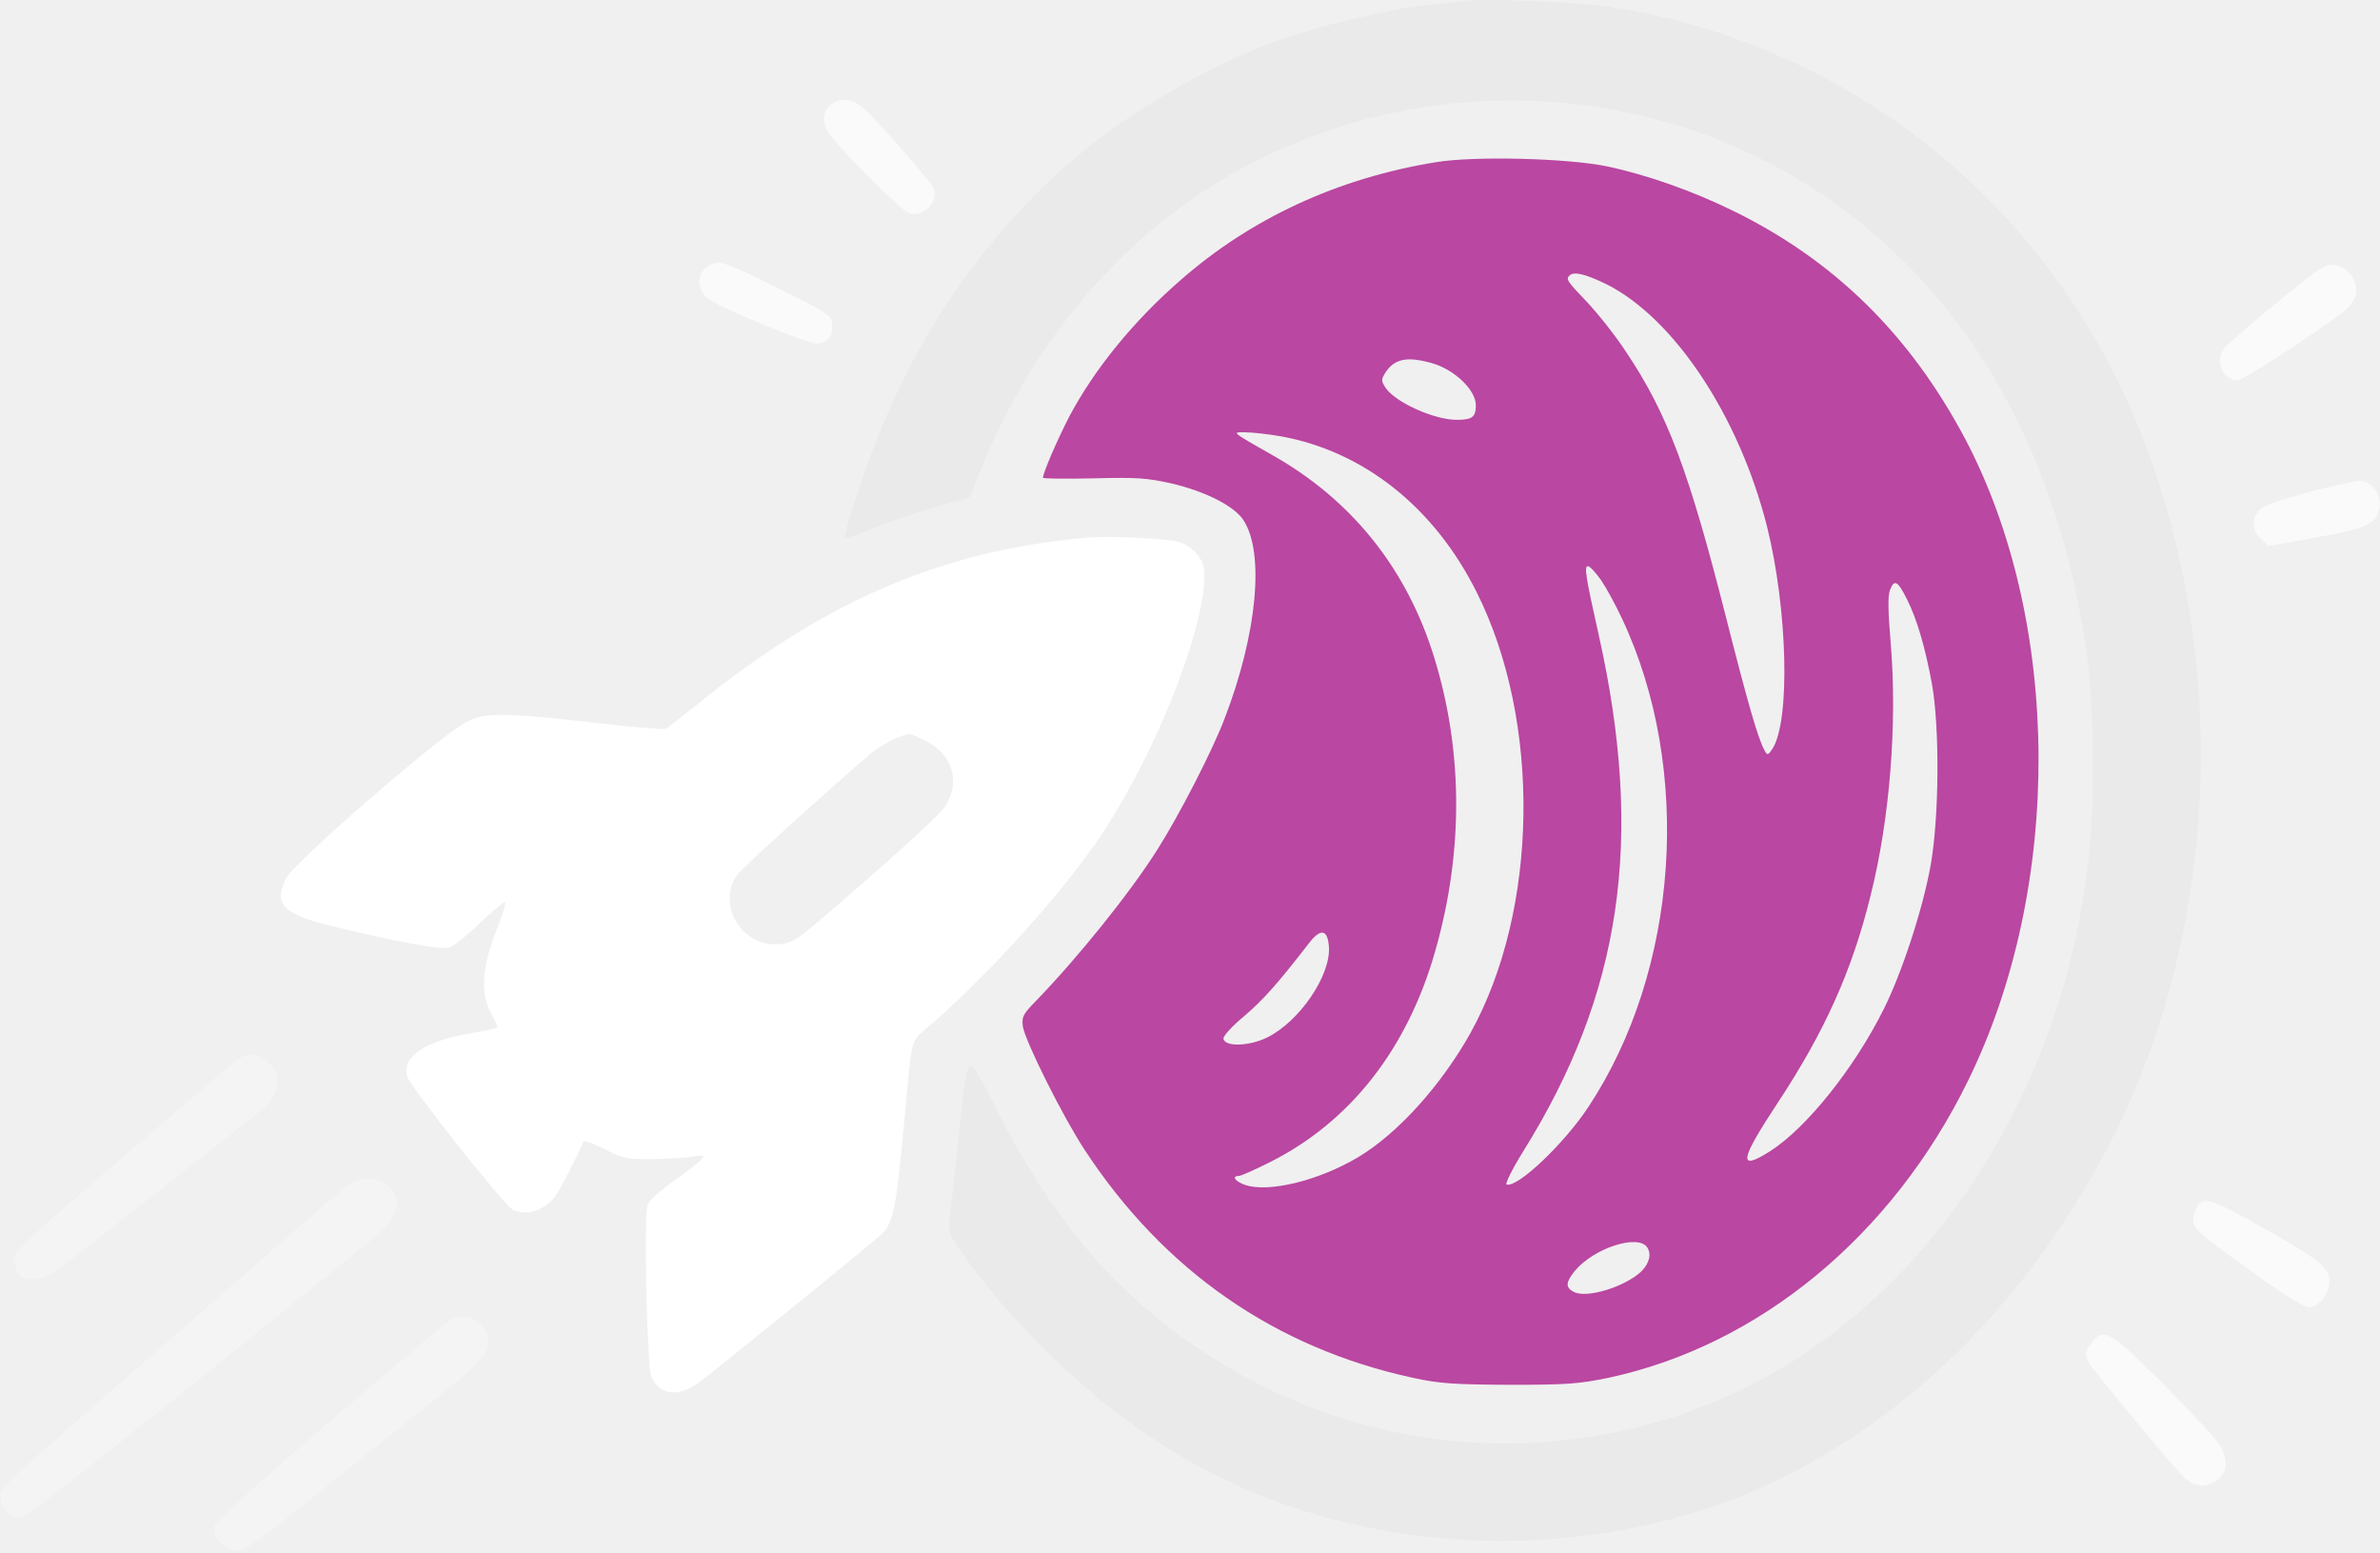
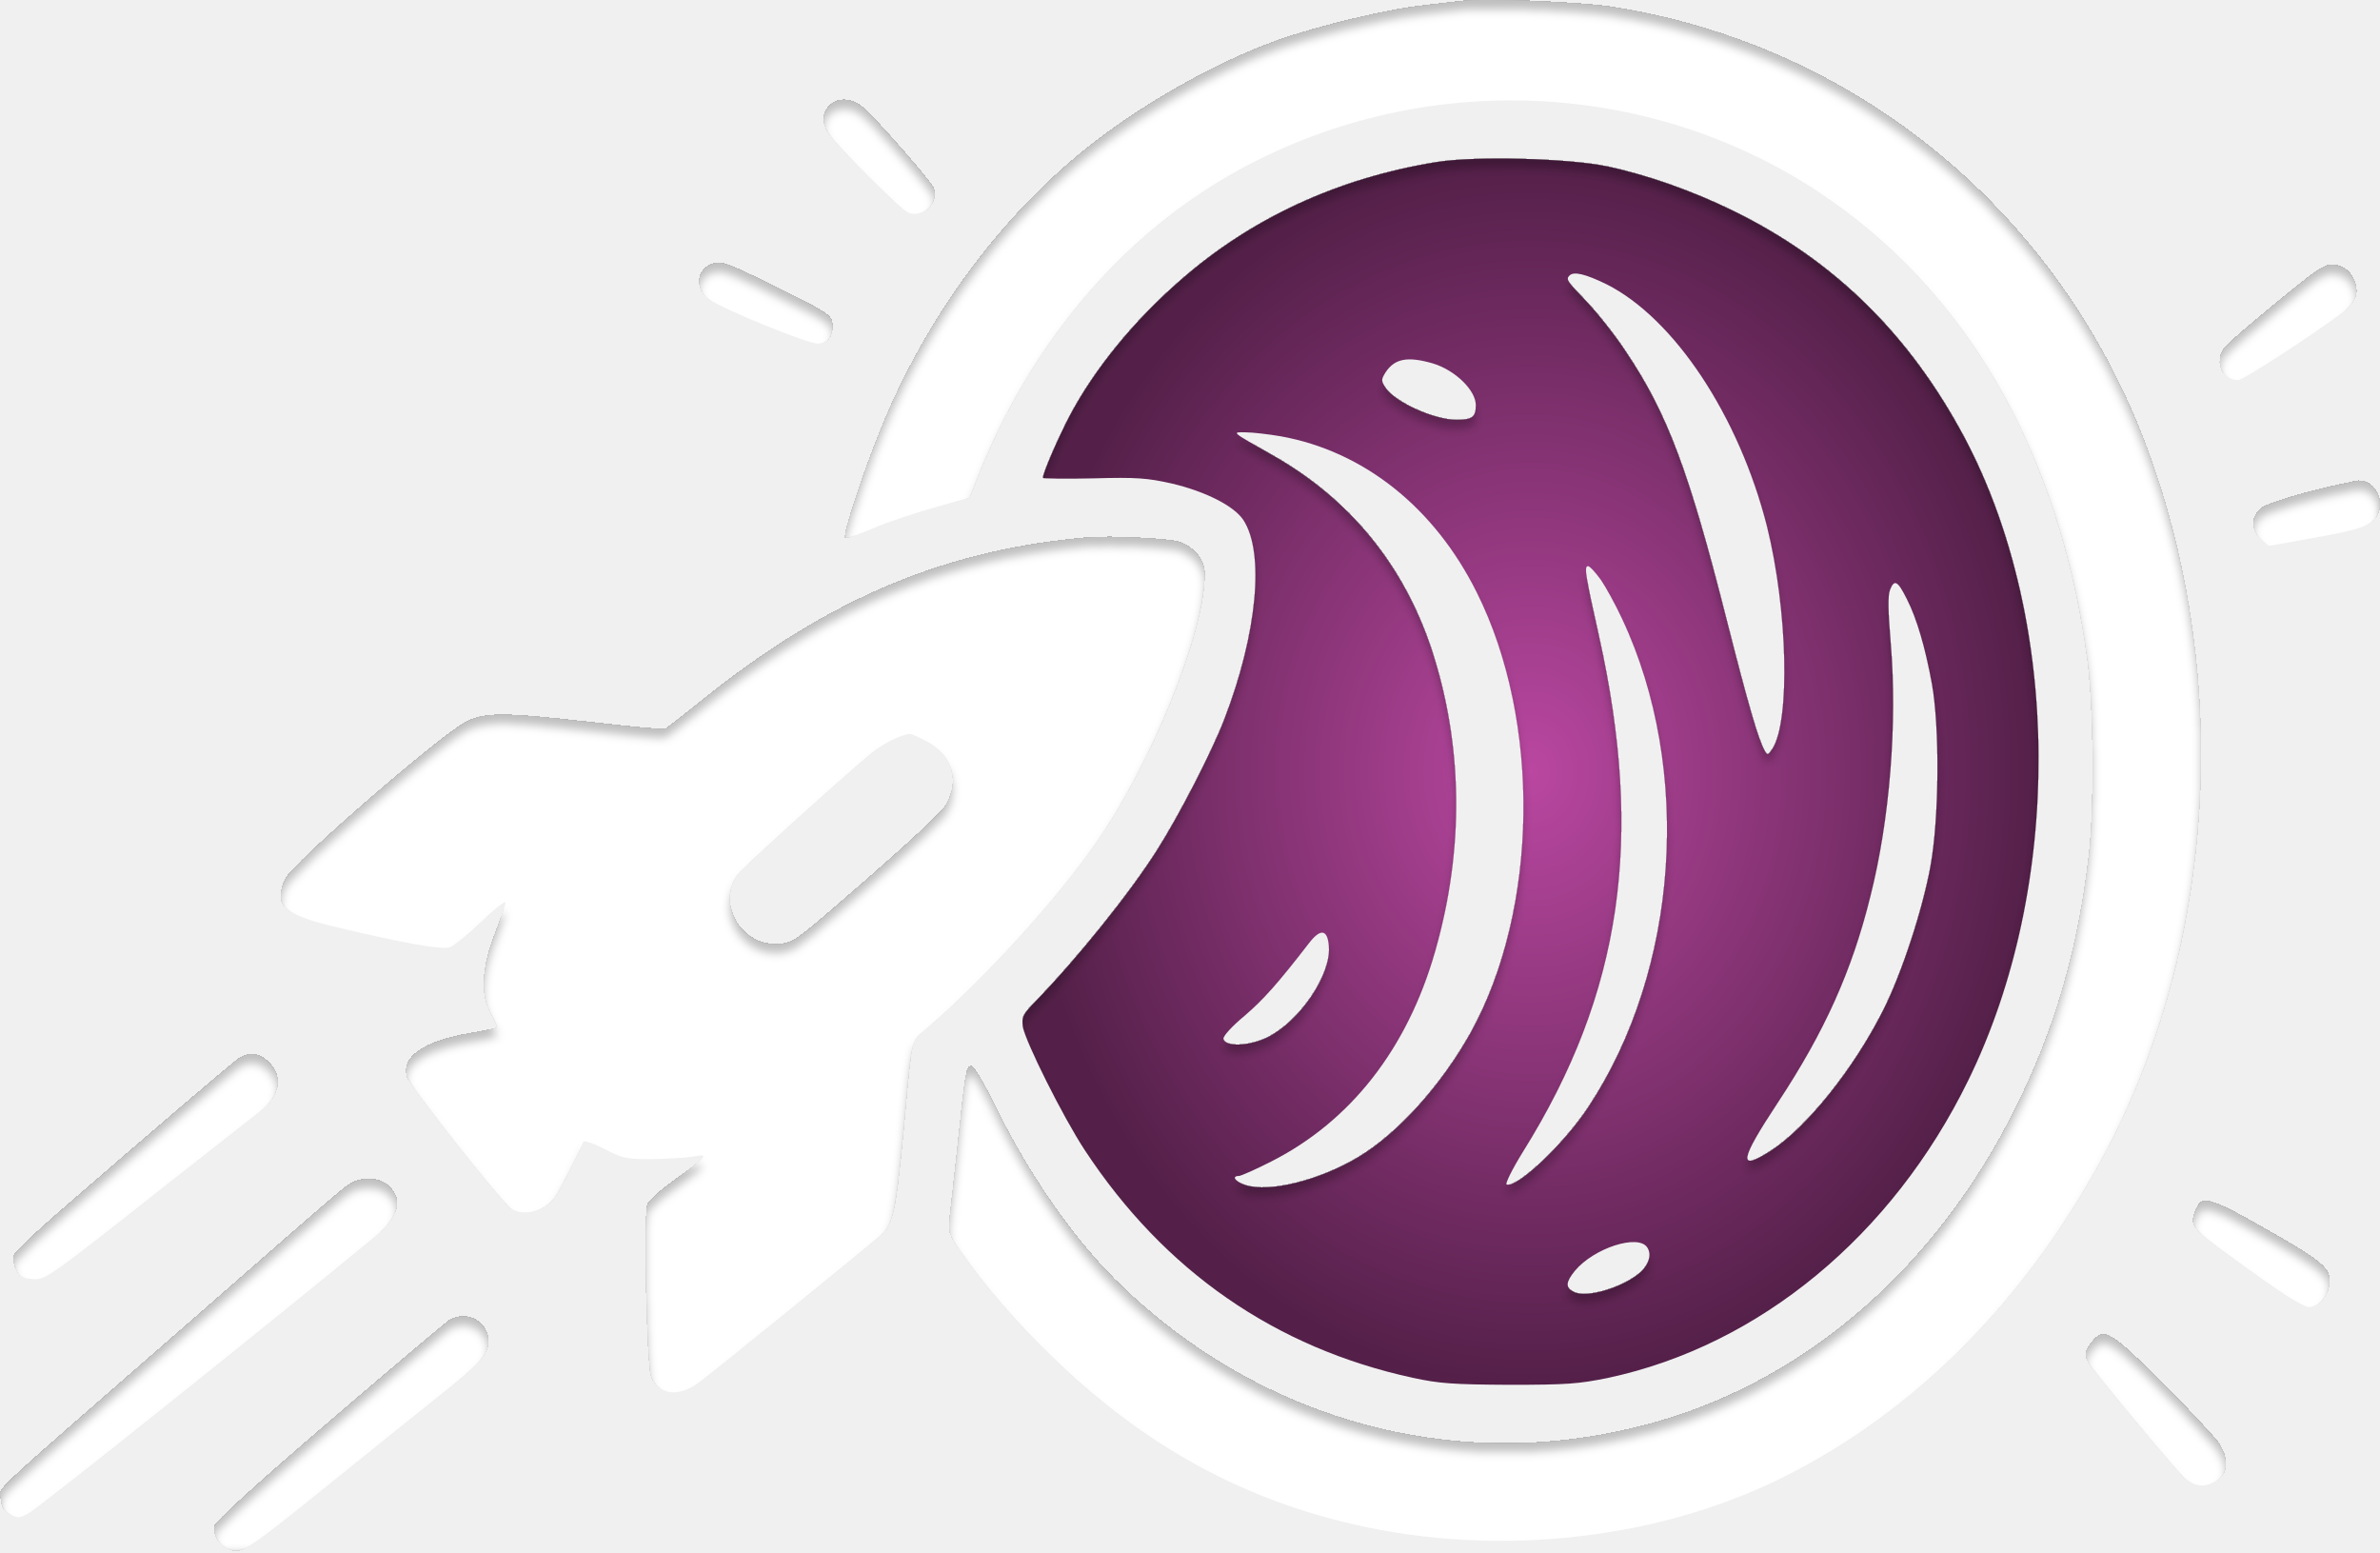
<svg xmlns="http://www.w3.org/2000/svg" width="1041" height="679" viewBox="0 0 1041 679" fill="none">
-   <path d="M640.193 0.395C637.659 0.662 629.793 1.595 622.859 2.395C606.859 4.129 576.326 11.462 558.459 17.862C531.659 27.462 498.993 45.995 475.526 64.795C436.993 95.595 404.726 139.595 385.126 188.262C377.393 207.195 368.726 233.862 369.793 235.062C370.326 235.462 375.793 233.729 381.926 231.062C388.059 228.395 400.059 224.395 408.593 221.995L424.059 217.595L428.326 206.929C449.793 153.195 485.926 108.795 530.859 80.795C611.793 30.662 715.793 31.729 794.859 83.595C859.659 126.262 900.593 196.795 912.993 287.595C915.793 307.729 916.193 351.995 913.793 373.595C909.126 414.929 898.859 450.395 881.393 485.195C847.526 553.062 792.326 601.729 727.526 621.062C643.793 645.995 555.793 624.529 491.259 563.195C470.593 543.595 450.326 514.795 434.593 482.529C430.193 473.595 425.793 466.262 424.859 466.262C422.726 466.262 422.326 468.529 418.859 501.595C417.393 515.462 415.793 529.595 415.393 532.929C414.726 538.395 415.259 539.862 419.659 546.262C429.259 560.529 444.193 577.862 459.793 592.929C497.526 629.595 537.793 652.795 584.993 664.929C649.793 681.729 723.259 674.529 780.593 645.729C837.393 617.195 885.126 569.462 919.259 506.795C968.726 415.995 976.459 297.729 939.393 197.062C901.126 93.062 811.793 19.462 704.059 2.929C690.593 0.929 649.659 -0.805 640.193 0.395Z" fill="#EAEAEA" />
-   <path d="M362.859 46.262C359.392 49.729 359.525 54.262 363.125 59.062C368.325 66.129 394.192 91.862 397.259 93.062C403.792 95.595 411.259 87.862 408.059 81.862C405.925 77.995 382.592 51.329 377.392 47.062C372.459 42.929 366.592 42.529 362.859 46.262Z" fill="#FAFAFA" />
-   <path d="M628.059 70.929C585.259 77.862 547.126 95.462 516.192 122.662C495.792 140.396 478.592 161.596 467.792 181.996C462.592 191.996 456.192 206.796 456.192 208.929C456.192 209.329 466.059 209.462 478.192 209.196C497.259 208.662 501.926 209.062 512.592 211.462C527.259 214.929 539.659 221.196 543.792 227.329C553.259 241.596 549.926 277.196 535.526 314.529C530.059 328.796 515.526 356.929 506.192 371.596C494.059 390.796 470.992 419.329 452.726 438.129C447.392 443.596 446.859 444.796 447.392 448.929C448.459 455.462 464.992 488.529 474.459 502.929C509.259 555.862 557.792 589.462 617.926 602.529C629.526 605.062 635.792 605.462 660.192 605.596C685.392 605.596 690.592 605.196 703.526 602.529C769.526 588.396 827.659 540.396 860.859 472.529C902.459 387.729 901.792 271.996 859.526 191.862C835.392 146.396 802.326 113.862 758.192 92.262C740.592 83.596 720.592 76.529 703.126 72.796C686.059 69.196 644.859 68.129 628.059 70.929ZM702.592 124.262C732.326 139.196 760.592 181.862 772.859 230.129C781.926 266.529 783.126 315.196 775.259 327.462C773.392 330.262 772.992 330.396 771.926 328.396C768.992 323.196 764.726 308.396 754.859 269.596C738.726 205.996 729.259 180.796 711.392 154.129C706.726 146.929 698.859 137.062 694.192 132.129C685.392 122.929 684.859 122.129 686.459 120.529C688.326 118.529 693.526 119.862 702.592 124.262ZM626.726 158.929C636.459 161.862 645.526 170.662 645.526 177.196C645.526 182.396 643.926 183.596 637.126 183.596C627.259 183.596 610.192 175.862 606.059 169.596C604.059 166.529 604.059 165.996 606.059 162.796C610.059 156.796 615.659 155.729 626.726 158.929ZM560.192 190.796C596.459 197.329 627.392 221.862 645.926 259.062C674.192 315.462 672.992 397.862 643.259 451.596C630.459 474.529 611.392 495.729 593.926 506.129C576.859 516.262 555.126 521.596 544.859 518.262C540.326 516.796 538.459 514.262 541.926 514.262C542.726 514.262 549.126 511.462 555.926 507.996C590.726 490.396 615.526 458.662 627.659 416.262C640.592 371.329 639.926 325.596 626.059 283.596C613.792 246.929 590.326 218.129 556.592 199.062C538.326 188.662 538.592 188.929 544.859 189.062C547.792 189.062 554.726 189.862 560.192 190.796ZM700.326 253.729C702.592 257.062 706.726 264.662 709.526 270.662C740.459 336.529 734.326 424.262 694.726 484.129C684.192 500.129 663.659 519.596 658.992 517.996C658.192 517.862 661.392 511.329 666.192 503.596C709.392 434.396 719.259 366.929 699.259 277.596C693.392 251.462 692.859 247.596 694.592 247.596C695.392 247.596 697.926 250.396 700.326 253.729ZM834.059 261.996C838.459 270.662 842.059 283.062 844.992 298.929C848.459 318.262 848.192 357.329 844.459 378.396C840.992 397.729 831.792 425.729 823.792 441.596C810.859 467.462 789.926 493.462 774.192 503.462C760.059 512.396 760.859 507.596 777.659 482.129C798.059 451.196 810.059 424.662 818.192 391.596C826.592 358.262 829.926 316.262 826.992 281.329C825.792 266.929 825.659 260.529 826.726 257.862C828.592 253.196 830.059 253.996 834.059 261.996ZM581.259 413.996C582.192 426.529 568.326 446.796 554.192 453.729C546.192 457.596 535.792 457.862 535.126 454.262C534.992 453.062 538.859 448.796 544.326 444.262C552.592 437.196 558.992 429.996 572.592 412.396C577.659 405.862 580.726 406.396 581.259 413.996ZM720.459 545.462C722.459 548.396 721.392 552.529 717.926 555.996C710.726 562.796 693.792 567.996 688.326 564.929C684.592 563.062 684.859 560.662 688.859 555.729C697.259 545.729 716.459 539.596 720.459 545.462Z" fill="#BA47A1" />
-   <path d="M311.259 115.595C304.459 118.262 304.059 126.928 310.593 131.195C316.726 135.462 353.126 150.262 357.393 150.262C362.059 150.262 364.593 146.795 363.926 141.195C363.526 137.995 361.259 136.395 341.526 126.662C316.993 114.528 315.393 113.995 311.259 115.595Z" fill="#FAFAFA" />
-   <path d="M1013.66 118.395C1009.26 121.062 979.793 145.328 973.926 151.195C968.193 156.795 971.526 166.262 978.993 166.262C981.259 166.262 1014.33 144.662 1024.59 136.662C1027.26 134.528 1029.93 131.195 1030.33 129.462C1031.53 125.062 1028.73 118.928 1024.73 117.062C1020.19 115.062 1018.86 115.195 1013.66 118.395Z" fill="#FAFAFA" />
-   <path d="M1010.86 214.928C1000.99 217.462 991.392 220.662 989.526 221.995C984.726 225.595 984.459 231.462 988.859 235.595L992.192 238.795L1009.26 235.728C1031.79 231.728 1035.93 230.395 1038.99 226.395C1043.79 220.262 1039.13 210.128 1031.66 210.262C1030.19 210.395 1020.73 212.395 1010.86 214.928Z" fill="#FAFAFA" />
-   <path d="M476.192 235.062C413.792 240.395 362.992 261.728 308.192 305.462C299.792 312.262 292.192 318.128 291.392 318.662C290.459 319.195 276.726 317.995 260.726 316.128C219.392 311.462 211.926 311.462 203.526 315.995C191.392 322.662 128.059 377.595 124.992 384.262C119.659 395.462 123.659 399.728 144.859 404.928C174.592 412.128 193.526 415.595 196.859 414.262C198.592 413.595 204.592 408.795 210.192 403.462C215.659 398.128 220.592 394.128 220.992 394.528C221.392 394.928 219.526 400.795 216.859 407.595C210.726 423.462 210.059 434.795 214.859 443.195C216.592 446.395 217.792 449.195 217.392 449.462C217.126 449.728 211.526 450.928 205.126 451.995C185.526 455.462 175.792 462.128 178.059 470.662C178.992 474.662 220.326 526.928 224.192 528.928C229.792 531.862 237.526 529.728 242.592 523.595C244.192 521.728 254.059 502.662 255.126 499.328C255.392 498.662 259.526 499.995 264.192 502.395C272.059 506.528 273.659 506.928 284.726 506.928C291.392 506.795 299.526 506.395 302.726 505.862C307.926 504.928 308.326 505.062 306.992 506.795C306.059 507.995 300.592 512.262 294.726 516.395C288.992 520.528 283.792 525.195 283.259 526.795C281.526 531.862 282.992 597.195 284.859 601.862C288.326 610.128 296.592 611.195 305.659 604.662C310.992 600.795 378.059 546.395 384.992 540.262C390.726 535.195 391.792 529.995 395.526 490.262C398.992 452.528 398.192 455.862 405.259 449.728C430.192 428.395 461.392 394.262 479.126 368.928C503.792 333.462 526.859 276.662 526.859 251.062C526.859 244.928 522.726 239.728 515.926 237.062C511.926 235.595 485.659 234.262 476.192 235.062ZM405.659 324.395C416.859 330.528 420.059 341.862 413.526 352.528C411.526 355.995 390.059 375.462 360.192 401.062C347.526 411.862 345.526 412.928 338.992 412.928C323.392 412.928 313.526 394.662 322.592 382.395C324.726 379.462 364.592 343.328 381.126 329.328C386.059 325.328 394.326 321.195 398.059 320.928C398.592 320.928 402.059 322.528 405.659 324.395Z" fill="white" />
-   <path d="M104.192 463.195C101.126 465.328 66.592 494.795 25.126 530.795C15.126 539.461 6.592 547.728 6.192 549.061C5.659 550.395 6.192 553.195 7.126 555.195C8.459 558.128 9.926 559.061 13.926 559.328C19.926 559.861 19.792 559.995 74.192 517.061C93.259 502.128 110.859 488.261 113.259 486.395C122.192 479.461 123.926 471.061 117.659 464.795C113.259 460.395 108.992 459.861 104.192 463.195Z" fill="white" fill-opacity="0.28" />
-   <path d="M153.926 517.329C150.726 519.062 146.992 522.262 86.992 574.796C-9.808 659.196 0.059 650.129 0.459 655.462C0.726 659.062 1.792 660.662 4.592 662.262C7.926 664.129 8.592 663.996 12.859 661.596C18.726 658.129 121.126 576.262 163.526 541.196C174.192 532.262 176.326 525.062 170.192 518.929C166.592 515.196 158.992 514.529 153.926 517.329Z" fill="white" fill-opacity="0.28" />
-   <path d="M961.925 526.529C961.125 527.462 960.059 529.862 959.525 531.996C958.325 536.662 960.325 538.529 986.459 557.196C999.525 566.662 1007.66 571.596 1009.93 571.596C1014.33 571.596 1018.86 565.862 1018.86 560.262C1018.86 554.129 1014.73 550.929 986.459 535.062C969.659 525.462 964.192 523.596 961.925 526.529Z" fill="#FAFAFA" />
-   <path d="M196.726 577.329C195.259 578.262 171.659 598.128 144.326 621.595C112.592 648.795 94.459 665.329 93.926 667.329C92.859 671.729 97.392 677.462 102.459 677.995C107.126 678.529 111.259 675.595 148.192 645.729C162.459 634.129 181.392 619.062 190.192 611.995C209.926 596.262 213.526 592.395 213.526 586.529C213.526 578.129 204.192 572.929 196.726 577.329Z" fill="white" fill-opacity="0.28" />
-   <path d="M914.993 587.062C911.793 591.195 911.659 592.128 913.659 595.995C915.526 599.328 952.059 643.328 955.659 646.395C959.793 649.995 963.793 650.528 967.926 648.395C974.326 645.062 975.259 639.195 970.726 631.595C969.126 629.062 958.059 617.195 946.193 605.195C922.593 581.862 920.193 580.395 914.993 587.062Z" fill="#FAFAFA" />
+   <g filter="url(#filter0_i_52_148)">
+     <path d="M640.193 0.395C637.659 0.662 629.793 1.595 622.859 2.395C606.859 4.129 576.326 11.462 558.459 17.862C531.659 27.462 498.993 45.995 475.526 64.795C436.993 95.595 404.726 139.595 385.126 188.262C377.393 207.195 368.726 233.862 369.793 235.062C370.326 235.462 375.793 233.729 381.926 231.062C388.059 228.395 400.059 224.395 408.593 221.995L424.059 217.595L428.326 206.929C449.793 153.195 485.926 108.795 530.859 80.795C611.793 30.662 715.793 31.729 794.859 83.595C859.659 126.262 900.593 196.795 912.993 287.595C915.793 307.729 916.193 351.995 913.793 373.595C909.126 414.929 898.859 450.395 881.393 485.195C847.526 553.062 792.326 601.729 727.526 621.062C643.793 645.995 555.793 624.529 491.259 563.195C470.593 543.595 450.326 514.795 434.593 482.529C430.193 473.595 425.793 466.262 424.859 466.262C422.726 466.262 422.326 468.529 418.859 501.595C417.393 515.462 415.793 529.595 415.393 532.929C414.726 538.395 415.259 539.862 419.659 546.262C429.259 560.529 444.193 577.862 459.793 592.929C497.526 629.595 537.793 652.795 584.993 664.929C649.793 681.729 723.259 674.529 780.593 645.729C837.393 617.195 885.126 569.462 919.259 506.795C968.726 415.995 976.459 297.729 939.393 197.062C901.126 93.062 811.793 19.462 704.059 2.929C690.593 0.929 649.659 -0.805 640.193 0.395Z" fill="white" />
+     <path d="M362.859 46.261C359.392 49.728 359.525 54.261 363.125 59.061C368.325 66.128 394.192 91.861 397.259 93.061C403.792 95.595 411.259 87.861 408.059 81.861C405.925 77.995 382.592 51.328 377.392 47.061C372.459 42.928 366.592 42.528 362.859 46.261Z" fill="white" />
+     <path d="M628.059 70.929C585.259 77.862 547.126 95.462 516.192 122.662C495.792 140.396 478.592 161.596 467.792 181.996C462.592 191.996 456.192 206.796 456.192 208.929C456.192 209.329 466.059 209.462 478.192 209.196C497.259 208.662 501.926 209.062 512.592 211.462C527.259 214.929 539.659 221.196 543.792 227.329C553.259 241.596 549.926 277.196 535.526 314.529C530.059 328.796 515.526 356.929 506.192 371.596C494.059 390.796 470.992 419.329 452.726 438.129C447.392 443.596 446.859 444.796 447.392 448.929C448.459 455.462 464.992 488.529 474.459 502.929C509.259 555.862 557.792 589.462 617.926 602.529C629.526 605.062 635.792 605.462 660.192 605.596C685.392 605.596 690.592 605.196 703.526 602.529C769.526 588.396 827.659 540.396 860.859 472.529C902.459 387.729 901.792 271.996 859.526 191.862C835.392 146.396 802.326 113.862 758.192 92.262C740.592 83.596 720.592 76.529 703.126 72.796C686.059 69.196 644.859 68.129 628.059 70.929ZM702.592 124.262C732.326 139.196 760.592 181.862 772.859 230.129C781.926 266.529 783.126 315.196 775.259 327.462C773.392 330.262 772.992 330.396 771.926 328.396C768.992 323.196 764.726 308.396 754.859 269.596C738.726 205.996 729.259 180.796 711.392 154.129C706.726 146.929 698.859 137.062 694.192 132.129C685.392 122.929 684.859 122.129 686.459 120.529C688.326 118.529 693.526 119.862 702.592 124.262ZM626.726 158.929C636.459 161.862 645.526 170.662 645.526 177.196C645.526 182.396 643.926 183.596 637.126 183.596C627.259 183.596 610.192 175.862 606.059 169.596C604.059 166.529 604.059 165.996 606.059 162.796C610.059 156.796 615.659 155.729 626.726 158.929ZM560.192 190.796C596.459 197.329 627.392 221.862 645.926 259.062C674.192 315.462 672.992 397.862 643.259 451.596C630.459 474.529 611.392 495.729 593.926 506.129C576.859 516.262 555.126 521.596 544.859 518.262C540.326 516.796 538.459 514.262 541.926 514.262C542.726 514.262 549.126 511.462 555.926 507.996C590.726 490.396 615.526 458.662 627.659 416.262C640.592 371.329 639.926 325.596 626.059 283.596C613.792 246.929 590.326 218.129 556.592 199.062C538.326 188.662 538.592 188.929 544.859 189.062C547.792 189.062 554.726 189.862 560.192 190.796ZM700.326 253.729C702.592 257.062 706.726 264.662 709.526 270.662C740.459 336.529 734.326 424.262 694.726 484.129C684.192 500.129 663.659 519.596 658.992 517.996C658.192 517.862 661.392 511.329 666.192 503.596C709.392 434.396 719.259 366.929 699.259 277.596C693.392 251.462 692.859 247.596 694.592 247.596C695.392 247.596 697.926 250.396 700.326 253.729ZM834.059 261.996C838.459 270.662 842.059 283.062 844.992 298.929C848.459 318.262 848.192 357.329 844.459 378.396C840.992 397.729 831.792 425.729 823.792 441.596C810.859 467.462 789.926 493.462 774.192 503.462C760.059 512.396 760.859 507.596 777.659 482.129C798.059 451.196 810.059 424.662 818.192 391.596C826.592 358.262 829.926 316.262 826.992 281.329C825.792 266.929 825.659 260.529 826.726 257.862C828.592 253.196 830.059 253.996 834.059 261.996ZM581.259 413.996C582.192 426.529 568.326 446.796 554.192 453.729C546.192 457.596 535.792 457.862 535.126 454.262C534.992 453.062 538.859 448.796 544.326 444.262C552.592 437.196 558.992 429.996 572.592 412.396C577.659 405.862 580.726 406.396 581.259 413.996ZM720.459 545.462C722.459 548.396 721.392 552.529 717.926 555.996C710.726 562.796 693.792 567.996 688.326 564.929C684.592 563.062 684.859 560.662 688.859 555.729C697.259 545.729 716.459 539.596 720.459 545.462Z" fill="url(#paint0_radial_52_148)" />
+     <path d="M311.259 115.595C304.459 118.262 304.059 126.928 310.593 131.195C316.726 135.462 353.126 150.262 357.393 150.262C362.059 150.262 364.593 146.795 363.926 141.195C363.526 137.995 361.259 136.395 341.526 126.662C316.993 114.528 315.393 113.995 311.259 115.595Z" fill="white" />
+     <path d="M1013.66 118.395C1009.26 121.062 979.793 145.328 973.926 151.195C968.193 156.795 971.526 166.262 978.993 166.262C981.259 166.262 1014.33 144.662 1024.59 136.662C1027.26 134.528 1029.93 131.195 1030.33 129.462C1031.53 125.062 1028.73 118.928 1024.73 117.062C1020.19 115.062 1018.86 115.195 1013.66 118.395Z" fill="white" />
+     <path d="M1010.86 214.928C1000.99 217.462 991.392 220.662 989.526 221.995C984.726 225.595 984.459 231.462 988.859 235.595L992.192 238.795L1009.26 235.728C1031.79 231.728 1035.93 230.395 1038.99 226.395C1043.79 220.262 1039.13 210.128 1031.66 210.262C1030.19 210.395 1020.73 212.395 1010.86 214.928Z" fill="white" />
+     <path d="M476.192 235.062C413.792 240.395 362.992 261.728 308.192 305.462C299.792 312.262 292.192 318.128 291.392 318.662C290.459 319.195 276.726 317.995 260.726 316.128C219.392 311.462 211.926 311.462 203.526 315.995C191.392 322.662 128.059 377.595 124.992 384.262C119.659 395.462 123.659 399.728 144.859 404.928C174.592 412.128 193.526 415.595 196.859 414.262C198.592 413.595 204.592 408.795 210.192 403.462C215.659 398.128 220.592 394.128 220.992 394.528C221.392 394.928 219.526 400.795 216.859 407.595C210.726 423.462 210.059 434.795 214.859 443.195C216.592 446.395 217.792 449.195 217.392 449.462C217.126 449.728 211.526 450.928 205.126 451.995C185.526 455.462 175.792 462.128 178.059 470.662C178.992 474.662 220.326 526.928 224.192 528.928C229.792 531.862 237.526 529.728 242.592 523.595C244.192 521.728 254.059 502.662 255.126 499.328C255.392 498.662 259.526 499.995 264.192 502.395C272.059 506.528 273.659 506.928 284.726 506.928C291.392 506.795 299.526 506.395 302.726 505.862C307.926 504.928 308.326 505.062 306.992 506.795C306.059 507.995 300.592 512.262 294.726 516.395C288.992 520.528 283.792 525.195 283.259 526.795C281.526 531.862 282.992 597.195 284.859 601.862C288.326 610.128 296.592 611.195 305.659 604.662C310.992 600.795 378.059 546.395 384.992 540.262C390.726 535.195 391.792 529.995 395.526 490.262C398.992 452.528 398.192 455.862 405.259 449.728C430.192 428.395 461.392 394.262 479.126 368.928C503.792 333.462 526.859 276.662 526.859 251.062C526.859 244.928 522.726 239.728 515.926 237.062C511.926 235.595 485.659 234.262 476.192 235.062ZM405.659 324.395C416.859 330.528 420.059 341.862 413.526 352.528C411.526 355.995 390.059 375.462 360.192 401.062C347.526 411.862 345.526 412.928 338.992 412.928C323.392 412.928 313.526 394.662 322.592 382.395C324.726 379.462 364.592 343.328 381.126 329.328C386.059 325.328 394.326 321.195 398.059 320.928C398.592 320.928 402.059 322.528 405.659 324.395Z" fill="white" />
+     <path d="M104.192 463.195C101.126 465.328 66.592 494.795 25.126 530.795C15.126 539.461 6.592 547.728 6.192 549.061C5.659 550.395 6.192 553.195 7.126 555.195C8.459 558.128 9.926 559.061 13.926 559.328C19.926 559.861 19.792 559.995 74.192 517.061C93.259 502.128 110.859 488.261 113.259 486.395C122.192 479.461 123.926 471.061 117.659 464.795C113.259 460.395 108.992 459.861 104.192 463.195Z" fill="white" />
+     <path d="M153.926 517.329C150.726 519.062 146.992 522.262 86.992 574.796C-9.808 659.196 0.059 650.129 0.459 655.462C0.726 659.062 1.792 660.662 4.592 662.262C7.926 664.129 8.592 663.996 12.859 661.596C18.726 658.129 121.126 576.262 163.526 541.196C174.192 532.262 176.326 525.062 170.192 518.929C166.592 515.196 158.992 514.529 153.926 517.329Z" fill="white" />
+     <path d="M961.925 526.529C961.125 527.462 960.059 529.862 959.525 531.996C958.325 536.662 960.325 538.529 986.459 557.196C999.525 566.662 1007.66 571.596 1009.93 571.596C1014.33 571.596 1018.86 565.862 1018.86 560.262C1018.86 554.129 1014.73 550.929 986.459 535.062C969.659 525.462 964.192 523.596 961.925 526.529Z" fill="white" />
+     <path d="M196.726 577.329C195.259 578.262 171.659 598.128 144.326 621.595C112.592 648.795 94.459 665.329 93.926 667.329C92.859 671.729 97.392 677.462 102.459 677.995C107.126 678.529 111.259 675.595 148.192 645.729C162.459 634.129 181.392 619.062 190.192 611.995C209.926 596.262 213.526 592.395 213.526 586.529C213.526 578.129 204.192 572.929 196.726 577.329Z" fill="white" />
+     <path d="M914.993 587.062C911.793 591.195 911.659 592.128 913.659 595.995C915.526 599.328 952.059 643.328 955.659 646.395C959.793 649.995 963.793 650.528 967.926 648.395C974.326 645.062 975.259 639.195 970.726 631.595C969.126 629.062 958.059 617.195 946.193 605.195C922.593 581.862 920.193 580.395 914.993 587.062Z" fill="white" />
+   </g>
+   <defs>
+     <filter id="filter0_i_52_148" x="0" y="0" width="1040.94" height="682.049" filterUnits="userSpaceOnUse" color-interpolation-filters="sRGB">
+       <feFlood flood-opacity="0" result="BackgroundImageFix" />
+       <feBlend mode="normal" in="SourceGraphic" in2="BackgroundImageFix" result="shape" />
+       <feColorMatrix in="SourceAlpha" type="matrix" values="0 0 0 0 0 0 0 0 0 0 0 0 0 0 0 0 0 0 127 0" result="hardAlpha" />
+       <feOffset dy="4" />
+       <feGaussianBlur stdDeviation="2" />
+       <feComposite in2="hardAlpha" operator="arithmetic" k2="-1" k3="1" />
+       <feColorMatrix type="matrix" values="0 0 0 0 0 0 0 0 0 0 0 0 0 0 0 0 0 0 0.25 0" />
+       <feBlend mode="normal" in2="shape" result="effect1_innerShadow_52_148" />
+     </filter>
+     <radialGradient id="paint0_radial_52_148" cx="0" cy="0" r="1" gradientUnits="userSpaceOnUse" gradientTransform="translate(669.438 337.467) rotate(-90) scale(268.129 222.209)">
+       <stop stop-color="#BA47A1" />
+       <stop offset="1" stop-color="#542049" />
+     </radialGradient>
+   </defs>
</svg>
